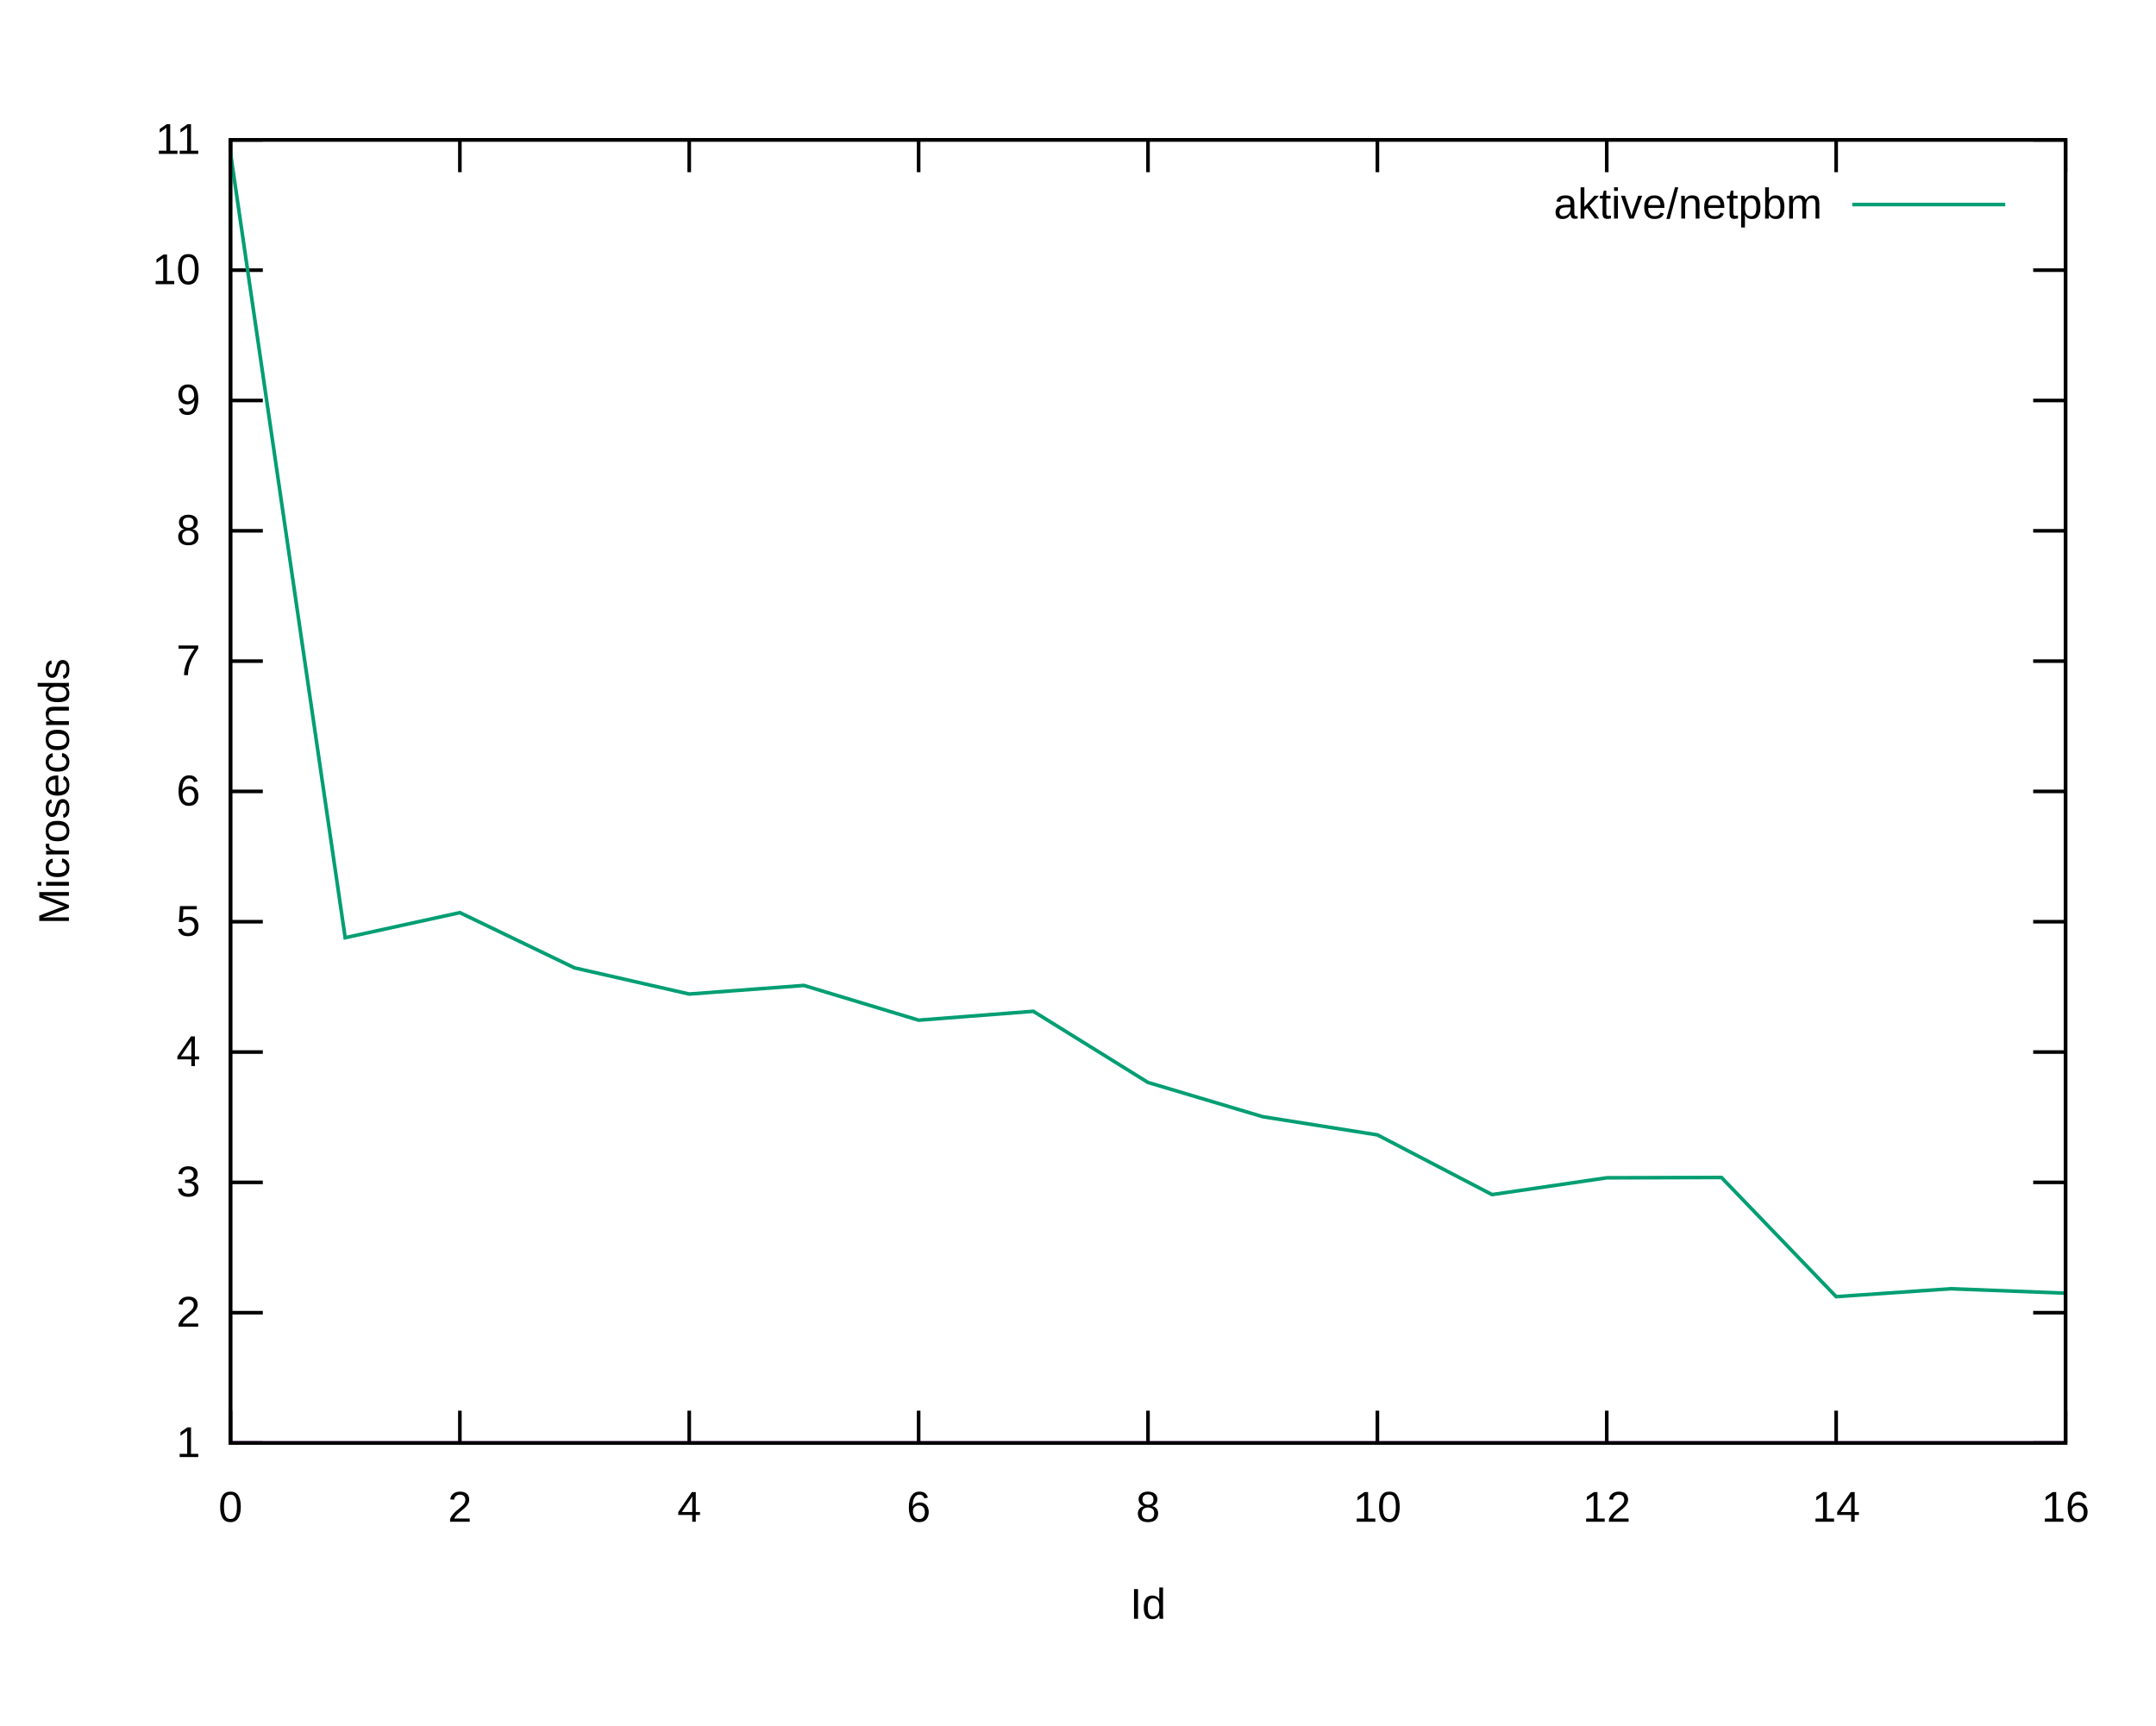
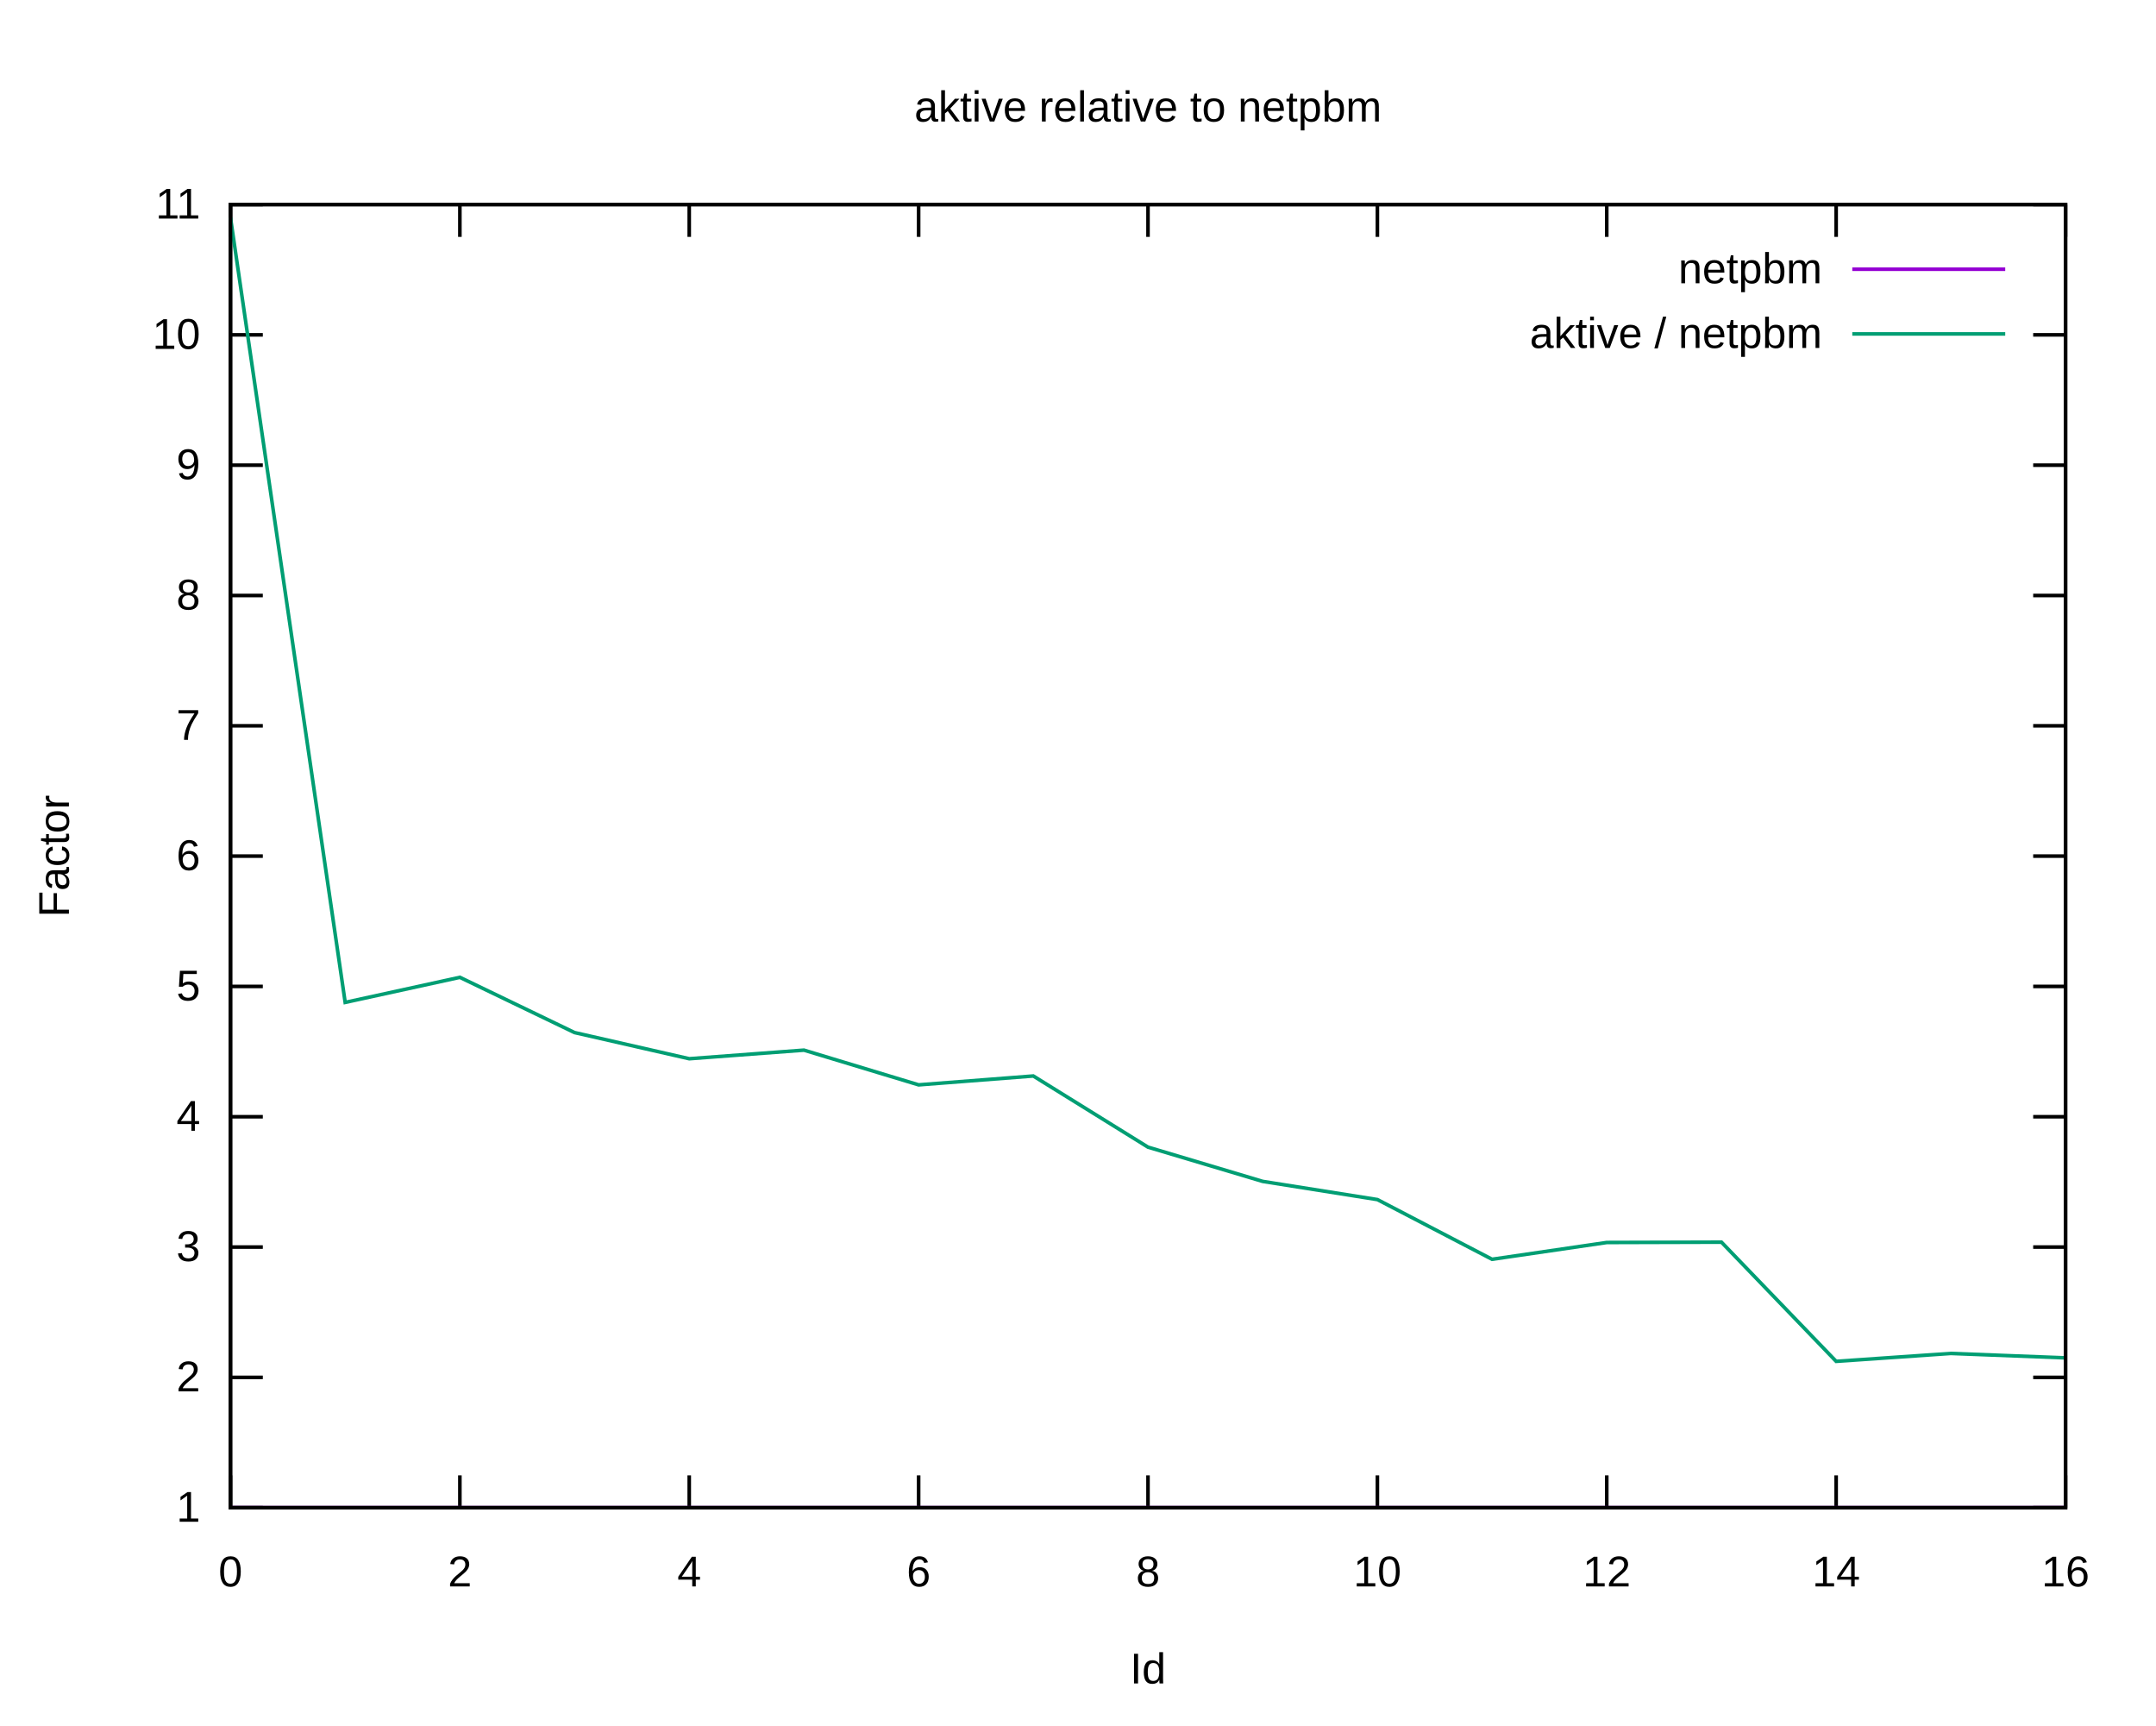
<svg xmlns="http://www.w3.org/2000/svg" xmlns:xlink="http://www.w3.org/1999/xlink" viewBox="0 0 600 480">
  <g id="gnuplot_canvas">
    <rect x="0" y="0" width="600" height="480" fill="none" />
    <defs>
      <circle id="gpDot" r="0.5" stroke-width="0.5" stroke="currentColor" />
      <path id="gpPt0" stroke-width="0.222" stroke="currentColor" d="M-1,0 h2 M0,-1 v2" />
      <path id="gpPt1" stroke-width="0.222" stroke="currentColor" d="M-1,-1 L1,1 M1,-1 L-1,1" />
      <path id="gpPt2" stroke-width="0.222" stroke="currentColor" d="M-1,0 L1,0 M0,-1 L0,1 M-1,-1 L1,1 M-1,1 L1,-1" />
      <rect id="gpPt3" stroke-width="0.222" stroke="currentColor" x="-1" y="-1" width="2" height="2" />
      <rect id="gpPt4" stroke-width="0.222" stroke="currentColor" fill="currentColor" x="-1" y="-1" width="2" height="2" />
      <circle id="gpPt5" stroke-width="0.222" stroke="currentColor" cx="0" cy="0" r="1" />
      <use xlink:href="#gpPt5" id="gpPt6" fill="currentColor" stroke="none" />
      <path id="gpPt7" stroke-width="0.222" stroke="currentColor" d="M0,-1.33 L-1.33,0.67 L1.33,0.67 z" />
      <use xlink:href="#gpPt7" id="gpPt8" fill="currentColor" stroke="none" />
      <use xlink:href="#gpPt7" id="gpPt9" stroke="currentColor" transform="rotate(180)" />
      <use xlink:href="#gpPt9" id="gpPt10" fill="currentColor" stroke="none" />
      <use xlink:href="#gpPt3" id="gpPt11" stroke="currentColor" transform="rotate(45)" />
      <use xlink:href="#gpPt11" id="gpPt12" fill="currentColor" stroke="none" />
      <path id="gpPt13" stroke-width="0.222" stroke="currentColor" d="M0,1.330 L1.265,0.411 L0.782,-1.067 L-0.782,-1.076 L-1.265,0.411 z" />
      <use xlink:href="#gpPt13" id="gpPt14" fill="currentColor" stroke="none" />
      <filter id="textbox" filterUnits="objectBoundingBox" x="0" y="0" height="1" width="1">
        <feFlood flood-color="white" flood-opacity="1" result="bgnd" />
        <feComposite in="SourceGraphic" in2="bgnd" operator="atop" />
      </filter>
      <filter id="greybox" filterUnits="objectBoundingBox" x="0" y="0" height="1" width="1">
        <feFlood flood-color="lightgrey" flood-opacity="1" result="grey" />
        <feComposite in="SourceGraphic" in2="grey" operator="atop" />
      </filter>
    </defs>
-     <g fill="none" color="white" stroke="black" stroke-width="1.00" stroke-linecap="butt" stroke-linejoin="miter">
- </g>
-     <g fill="none" color="black" stroke="currentColor" stroke-width="1.00" stroke-linecap="butt" stroke-linejoin="miter">
-       <path stroke="black" d="M64.14,401.50 L73.14,401.50 M574.82,401.50 L565.82,401.50  " />
-       <g transform="translate(55.75,405.40)" stroke="none" fill="black" font-family="Arial" font-size="12.00" text-anchor="end">
+     <g fill="none" color="white" stroke="currentColor" stroke-width="1.00" stroke-linecap="butt" stroke-linejoin="miter">
+ </g>
+     <g fill="none" color="black" stroke="currentColor" stroke-width="1.00" stroke-linecap="butt" stroke-linejoin="miter">
+       <path stroke="black" d="M64.14,419.50 L73.14,419.50 M574.82,419.50 L565.82,419.50  " />
+       <g transform="translate(55.75,423.40)" stroke="none" fill="black" font-family="Arial" font-size="12.00" text-anchor="end">
        <text>
          <tspan font-family="Arial"> 1</tspan>
        </text>
      </g>
    </g>
    <g fill="none" color="black" stroke="currentColor" stroke-width="1.00" stroke-linecap="butt" stroke-linejoin="miter">
-       <path stroke="black" d="M64.14,365.24 L73.14,365.24 M574.82,365.24 L565.82,365.24  " />
-       <g transform="translate(55.75,369.14)" stroke="none" fill="black" font-family="Arial" font-size="12.00" text-anchor="end">
+       <path stroke="black" d="M64.14,383.24 L73.14,383.24 M574.82,383.24 L565.82,383.24  " />
+       <g transform="translate(55.75,387.14)" stroke="none" fill="black" font-family="Arial" font-size="12.00" text-anchor="end">
        <text>
          <tspan font-family="Arial"> 2</tspan>
        </text>
      </g>
    </g>
    <g fill="none" color="black" stroke="currentColor" stroke-width="1.00" stroke-linecap="butt" stroke-linejoin="miter">
-       <path stroke="black" d="M64.14,328.98 L73.14,328.98 M574.82,328.98 L565.82,328.98  " />
-       <g transform="translate(55.75,332.88)" stroke="none" fill="black" font-family="Arial" font-size="12.00" text-anchor="end">
+       <path stroke="black" d="M64.14,346.98 L73.14,346.98 M574.82,346.98 L565.82,346.98  " />
+       <g transform="translate(55.75,350.88)" stroke="none" fill="black" font-family="Arial" font-size="12.00" text-anchor="end">
        <text>
          <tspan font-family="Arial"> 3</tspan>
        </text>
      </g>
    </g>
    <g fill="none" color="black" stroke="currentColor" stroke-width="1.00" stroke-linecap="butt" stroke-linejoin="miter">
-       <path stroke="black" d="M64.14,292.72 L73.14,292.72 M574.82,292.72 L565.82,292.72  " />
-       <g transform="translate(55.75,296.62)" stroke="none" fill="black" font-family="Arial" font-size="12.00" text-anchor="end">
+       <path stroke="black" d="M64.14,310.72 L73.14,310.72 M574.82,310.72 L565.82,310.72  " />
+       <g transform="translate(55.75,314.62)" stroke="none" fill="black" font-family="Arial" font-size="12.00" text-anchor="end">
        <text>
          <tspan font-family="Arial"> 4</tspan>
        </text>
      </g>
    </g>
    <g fill="none" color="black" stroke="currentColor" stroke-width="1.00" stroke-linecap="butt" stroke-linejoin="miter">
-       <path stroke="black" d="M64.14,256.46 L73.14,256.46 M574.82,256.46 L565.82,256.46  " />
-       <g transform="translate(55.75,260.36)" stroke="none" fill="black" font-family="Arial" font-size="12.00" text-anchor="end">
+       <path stroke="black" d="M64.14,274.46 L73.14,274.46 M574.82,274.46 L565.82,274.46  " />
+       <g transform="translate(55.75,278.36)" stroke="none" fill="black" font-family="Arial" font-size="12.00" text-anchor="end">
        <text>
          <tspan font-family="Arial"> 5</tspan>
        </text>
      </g>
    </g>
    <g fill="none" color="black" stroke="currentColor" stroke-width="1.00" stroke-linecap="butt" stroke-linejoin="miter">
-       <path stroke="black" d="M64.14,220.20 L73.14,220.20 M574.82,220.20 L565.82,220.20  " />
-       <g transform="translate(55.75,224.10)" stroke="none" fill="black" font-family="Arial" font-size="12.00" text-anchor="end">
+       <path stroke="black" d="M64.14,238.20 L73.14,238.20 M574.82,238.20 L565.82,238.20  " />
+       <g transform="translate(55.75,242.10)" stroke="none" fill="black" font-family="Arial" font-size="12.00" text-anchor="end">
        <text>
          <tspan font-family="Arial"> 6</tspan>
        </text>
      </g>
    </g>
    <g fill="none" color="black" stroke="currentColor" stroke-width="1.00" stroke-linecap="butt" stroke-linejoin="miter">
-       <path stroke="black" d="M64.14,183.95 L73.14,183.95 M574.82,183.95 L565.82,183.95  " />
-       <g transform="translate(55.75,187.85)" stroke="none" fill="black" font-family="Arial" font-size="12.00" text-anchor="end">
+       <path stroke="black" d="M64.14,201.95 L73.14,201.95 M574.82,201.95 L565.82,201.95  " />
+       <g transform="translate(55.75,205.85)" stroke="none" fill="black" font-family="Arial" font-size="12.00" text-anchor="end">
        <text>
          <tspan font-family="Arial"> 7</tspan>
        </text>
      </g>
    </g>
    <g fill="none" color="black" stroke="currentColor" stroke-width="1.00" stroke-linecap="butt" stroke-linejoin="miter">
-       <path stroke="black" d="M64.14,147.69 L73.14,147.69 M574.82,147.69 L565.82,147.69  " />
-       <g transform="translate(55.75,151.59)" stroke="none" fill="black" font-family="Arial" font-size="12.00" text-anchor="end">
+       <path stroke="black" d="M64.14,165.69 L73.14,165.69 M574.82,165.69 L565.82,165.69  " />
+       <g transform="translate(55.75,169.59)" stroke="none" fill="black" font-family="Arial" font-size="12.00" text-anchor="end">
        <text>
          <tspan font-family="Arial"> 8</tspan>
        </text>
      </g>
    </g>
    <g fill="none" color="black" stroke="currentColor" stroke-width="1.00" stroke-linecap="butt" stroke-linejoin="miter">
-       <path stroke="black" d="M64.14,111.43 L73.14,111.43 M574.82,111.43 L565.82,111.43  " />
-       <g transform="translate(55.75,115.33)" stroke="none" fill="black" font-family="Arial" font-size="12.00" text-anchor="end">
+       <path stroke="black" d="M64.14,129.43 L73.14,129.43 M574.82,129.43 L565.82,129.43  " />
+       <g transform="translate(55.75,133.33)" stroke="none" fill="black" font-family="Arial" font-size="12.00" text-anchor="end">
        <text>
          <tspan font-family="Arial"> 9</tspan>
        </text>
      </g>
    </g>
    <g fill="none" color="black" stroke="currentColor" stroke-width="1.00" stroke-linecap="butt" stroke-linejoin="miter">
-       <path stroke="black" d="M64.14,75.17 L73.14,75.17 M574.82,75.17 L565.82,75.17  " />
-       <g transform="translate(55.75,79.07)" stroke="none" fill="black" font-family="Arial" font-size="12.00" text-anchor="end">
+       <path stroke="black" d="M64.14,93.17 L73.14,93.17 M574.82,93.17 L565.82,93.17  " />
+       <g transform="translate(55.75,97.07)" stroke="none" fill="black" font-family="Arial" font-size="12.00" text-anchor="end">
        <text>
          <tspan font-family="Arial"> 10</tspan>
        </text>
      </g>
    </g>
    <g fill="none" color="black" stroke="currentColor" stroke-width="1.00" stroke-linecap="butt" stroke-linejoin="miter">
-       <path stroke="black" d="M64.14,38.91 L73.14,38.91 M574.82,38.91 L565.82,38.91  " />
-       <g transform="translate(55.75,42.81)" stroke="none" fill="black" font-family="Arial" font-size="12.00" text-anchor="end">
+       <path stroke="black" d="M64.14,56.91 L73.14,56.91 M574.82,56.91 L565.82,56.91  " />
+       <g transform="translate(55.75,60.81)" stroke="none" fill="black" font-family="Arial" font-size="12.00" text-anchor="end">
        <text>
          <tspan font-family="Arial"> 11</tspan>
        </text>
      </g>
    </g>
    <g fill="none" color="black" stroke="currentColor" stroke-width="1.00" stroke-linecap="butt" stroke-linejoin="miter">
-       <path stroke="black" d="M64.14,401.50 L64.14,392.50 M64.14,38.91 L64.14,47.91  " />
-       <g transform="translate(64.14,423.40)" stroke="none" fill="black" font-family="Arial" font-size="12.00" text-anchor="middle">
+       <path stroke="black" d="M64.14,419.50 L64.14,410.50 M64.14,56.91 L64.14,65.91  " />
+       <g transform="translate(64.14,441.40)" stroke="none" fill="black" font-family="Arial" font-size="12.00" text-anchor="middle">
        <text>
          <tspan font-family="Arial"> 0</tspan>
        </text>
      </g>
    </g>
    <g fill="none" color="black" stroke="currentColor" stroke-width="1.00" stroke-linecap="butt" stroke-linejoin="miter">
-       <path stroke="black" d="M127.98,401.50 L127.98,392.50 M127.98,38.91 L127.98,47.91  " />
-       <g transform="translate(127.98,423.40)" stroke="none" fill="black" font-family="Arial" font-size="12.00" text-anchor="middle">
+       <path stroke="black" d="M127.98,419.50 L127.98,410.50 M127.98,56.91 L127.98,65.91  " />
+       <g transform="translate(127.98,441.40)" stroke="none" fill="black" font-family="Arial" font-size="12.00" text-anchor="middle">
        <text>
          <tspan font-family="Arial"> 2</tspan>
        </text>
      </g>
    </g>
    <g fill="none" color="black" stroke="currentColor" stroke-width="1.00" stroke-linecap="butt" stroke-linejoin="miter">
-       <path stroke="black" d="M191.81,401.50 L191.81,392.50 M191.81,38.91 L191.81,47.91  " />
-       <g transform="translate(191.81,423.40)" stroke="none" fill="black" font-family="Arial" font-size="12.00" text-anchor="middle">
+       <path stroke="black" d="M191.81,419.50 L191.81,410.50 M191.81,56.91 L191.81,65.91  " />
+       <g transform="translate(191.81,441.40)" stroke="none" fill="black" font-family="Arial" font-size="12.00" text-anchor="middle">
        <text>
          <tspan font-family="Arial"> 4</tspan>
        </text>
      </g>
    </g>
    <g fill="none" color="black" stroke="currentColor" stroke-width="1.00" stroke-linecap="butt" stroke-linejoin="miter">
-       <path stroke="black" d="M255.65,401.50 L255.65,392.50 M255.65,38.91 L255.65,47.91  " />
-       <g transform="translate(255.65,423.40)" stroke="none" fill="black" font-family="Arial" font-size="12.00" text-anchor="middle">
+       <path stroke="black" d="M255.65,419.50 L255.65,410.50 M255.65,56.91 L255.65,65.91  " />
+       <g transform="translate(255.65,441.40)" stroke="none" fill="black" font-family="Arial" font-size="12.00" text-anchor="middle">
        <text>
          <tspan font-family="Arial"> 6</tspan>
        </text>
      </g>
    </g>
    <g fill="none" color="black" stroke="currentColor" stroke-width="1.00" stroke-linecap="butt" stroke-linejoin="miter">
-       <path stroke="black" d="M319.48,401.50 L319.48,392.50 M319.48,38.91 L319.48,47.91  " />
-       <g transform="translate(319.48,423.40)" stroke="none" fill="black" font-family="Arial" font-size="12.00" text-anchor="middle">
+       <path stroke="black" d="M319.48,419.50 L319.48,410.50 M319.48,56.91 L319.48,65.91  " />
+       <g transform="translate(319.48,441.40)" stroke="none" fill="black" font-family="Arial" font-size="12.00" text-anchor="middle">
        <text>
          <tspan font-family="Arial"> 8</tspan>
        </text>
      </g>
    </g>
    <g fill="none" color="black" stroke="currentColor" stroke-width="1.00" stroke-linecap="butt" stroke-linejoin="miter">
-       <path stroke="black" d="M383.32,401.50 L383.32,392.50 M383.32,38.91 L383.32,47.91  " />
-       <g transform="translate(383.32,423.40)" stroke="none" fill="black" font-family="Arial" font-size="12.00" text-anchor="middle">
+       <path stroke="black" d="M383.32,419.50 L383.32,410.50 M383.32,56.91 L383.32,65.91  " />
+       <g transform="translate(383.32,441.40)" stroke="none" fill="black" font-family="Arial" font-size="12.00" text-anchor="middle">
        <text>
          <tspan font-family="Arial"> 10</tspan>
        </text>
      </g>
    </g>
    <g fill="none" color="black" stroke="currentColor" stroke-width="1.00" stroke-linecap="butt" stroke-linejoin="miter">
-       <path stroke="black" d="M447.15,401.50 L447.15,392.50 M447.15,38.91 L447.15,47.91  " />
-       <g transform="translate(447.15,423.40)" stroke="none" fill="black" font-family="Arial" font-size="12.00" text-anchor="middle">
+       <path stroke="black" d="M447.15,419.50 L447.15,410.50 M447.15,56.91 L447.15,65.91  " />
+       <g transform="translate(447.15,441.40)" stroke="none" fill="black" font-family="Arial" font-size="12.00" text-anchor="middle">
        <text>
          <tspan font-family="Arial"> 12</tspan>
        </text>
      </g>
    </g>
    <g fill="none" color="black" stroke="currentColor" stroke-width="1.00" stroke-linecap="butt" stroke-linejoin="miter">
-       <path stroke="black" d="M510.99,401.50 L510.99,392.50 M510.99,38.91 L510.99,47.91  " />
-       <g transform="translate(510.99,423.40)" stroke="none" fill="black" font-family="Arial" font-size="12.00" text-anchor="middle">
+       <path stroke="black" d="M510.99,419.50 L510.99,410.50 M510.99,56.91 L510.99,65.91  " />
+       <g transform="translate(510.99,441.40)" stroke="none" fill="black" font-family="Arial" font-size="12.00" text-anchor="middle">
        <text>
          <tspan font-family="Arial"> 14</tspan>
        </text>
      </g>
    </g>
    <g fill="none" color="black" stroke="currentColor" stroke-width="1.00" stroke-linecap="butt" stroke-linejoin="miter">
-       <path stroke="black" d="M574.82,401.50 L574.82,392.50 M574.82,38.91 L574.82,47.91  " />
-       <g transform="translate(574.82,423.40)" stroke="none" fill="black" font-family="Arial" font-size="12.00" text-anchor="middle">
+       <path stroke="black" d="M574.82,419.50 L574.82,410.50 M574.82,56.91 L574.82,65.91  " />
+       <g transform="translate(574.82,441.40)" stroke="none" fill="black" font-family="Arial" font-size="12.00" text-anchor="middle">
        <text>
          <tspan font-family="Arial"> 16</tspan>
        </text>
      </g>
    </g>
    <g fill="none" color="black" stroke="currentColor" stroke-width="1.00" stroke-linecap="butt" stroke-linejoin="miter">
</g>
    <g fill="none" color="black" stroke="currentColor" stroke-width="1.00" stroke-linecap="butt" stroke-linejoin="miter">
-       <path stroke="black" d="M64.14,38.91 L64.14,401.50 L574.82,401.50 L574.82,38.91 L64.14,38.91 Z  " />
-     </g>
-     <g fill="none" color="black" stroke="currentColor" stroke-width="1.00" stroke-linecap="butt" stroke-linejoin="miter">
-       <g transform="translate(19.18,220.21) rotate(270)" stroke="none" fill="black" font-family="Arial" font-size="12.00" text-anchor="middle">
-         <text>
-           <tspan font-family="Arial">Microseconds</tspan>
-         </text>
-       </g>
-     </g>
-     <g fill="none" color="black" stroke="currentColor" stroke-width="1.00" stroke-linecap="butt" stroke-linejoin="miter">
-       <g transform="translate(319.48,450.40)" stroke="none" fill="black" font-family="Arial" font-size="12.00" text-anchor="middle">
+       <path stroke="black" d="M64.14,56.91 L64.14,419.50 L574.82,419.50 L574.82,56.91 L64.14,56.91 Z  " />
+     </g>
+     <g fill="none" color="black" stroke="currentColor" stroke-width="1.00" stroke-linecap="butt" stroke-linejoin="miter">
+       <g transform="translate(19.18,238.21) rotate(270)" stroke="none" fill="black" font-family="Arial" font-size="12.00" text-anchor="middle">
+         <text>
+           <tspan font-family="Arial">Factor</tspan>
+         </text>
+       </g>
+     </g>
+     <g fill="none" color="black" stroke="currentColor" stroke-width="1.00" stroke-linecap="butt" stroke-linejoin="miter">
+       <g transform="translate(319.48,468.40)" stroke="none" fill="black" font-family="Arial" font-size="12.00" text-anchor="middle">
        <text>
          <tspan font-family="Arial">Id</tspan>
        </text>
      </g>
    </g>
    <g fill="none" color="black" stroke="currentColor" stroke-width="1.00" stroke-linecap="butt" stroke-linejoin="miter">
</g>
    <g id="gnuplot_plot_1">
      <g fill="none" color="black" stroke="currentColor" stroke-width="1.00" stroke-linecap="butt" stroke-linejoin="miter">
-         <path stroke="rgb(148,   0, 211)" d="M64.14,401.50 L96.06,401.50 L127.98,401.50 L159.89,401.50 L191.81,401.50 L223.73,401.50 L255.65,401.50 L287.56,401.50   L319.48,401.50 L351.40,401.50 L383.32,401.50 L415.23,401.50 L447.15,401.50 L479.07,401.50 L510.99,401.50 L542.90,401.50   L574.82,401.50  " />
-       </g>
-     </g>
-     <g id="gnuplot_plot_2">
-       <g fill="none" color="black" stroke="currentColor" stroke-width="1.00" stroke-linecap="butt" stroke-linejoin="miter">
-         <g transform="translate(507.09,60.81)" stroke="none" fill="black" font-family="Arial" font-size="12.00" text-anchor="end">
+         <g transform="translate(507.09,78.81)" stroke="none" fill="black" font-family="Arial" font-size="12.00" text-anchor="end">
          <text>
-             <tspan font-family="Arial">aktive/netpbm</tspan>
+             <tspan font-family="Arial">netpbm</tspan>
          </text>
        </g>
      </g>
      <g fill="none" color="black" stroke="currentColor" stroke-width="1.00" stroke-linecap="butt" stroke-linejoin="miter">
-         <path stroke="rgb(  0, 158, 115)" d="M515.48,56.91 L558.04,56.91 M64.14,42.54 L96.06,260.91 L127.98,253.93 L159.89,269.30 L191.81,276.58 L223.73,274.19   L255.65,283.85 L287.56,281.38 L319.48,301.18 L351.40,310.71 L383.32,315.77 L415.23,332.38 L447.15,327.71 L479.07,327.62   L510.99,360.78 L542.90,358.58 L574.82,359.81  " />
+         <path stroke="rgb(148,   0, 211)" d="M515.48,74.91 L558.04,74.91 M64.14,419.50 L96.06,419.50 L127.98,419.50 L159.89,419.50 L191.81,419.50 L223.73,419.50   L255.65,419.50 L287.56,419.50 L319.48,419.50 L351.40,419.50 L383.32,419.50 L415.23,419.50 L447.15,419.50 L479.07,419.50   L510.99,419.50 L542.90,419.50 L574.82,419.50  " />
+       </g>
+     </g>
+     <g id="gnuplot_plot_2">
+       <g fill="none" color="black" stroke="currentColor" stroke-width="1.00" stroke-linecap="butt" stroke-linejoin="miter">
+         <g transform="translate(507.09,96.81)" stroke="none" fill="black" font-family="Arial" font-size="12.00" text-anchor="end">
+           <text>
+             <tspan font-family="Arial">aktive / netpbm</tspan>
+           </text>
+         </g>
+       </g>
+       <g fill="none" color="black" stroke="currentColor" stroke-width="1.00" stroke-linecap="butt" stroke-linejoin="miter">
+         <path stroke="rgb(  0, 158, 115)" d="M515.48,92.91 L558.04,92.91 M64.14,60.54 L96.06,278.91 L127.98,271.93 L159.89,287.30 L191.81,294.58 L223.73,292.19   L255.65,301.85 L287.56,299.38 L319.48,319.18 L351.40,328.71 L383.32,333.77 L415.23,350.38 L447.15,345.71 L479.07,345.62   L510.99,378.78 L542.90,376.58 L574.82,377.81  " />
      </g>
    </g>
    <g fill="none" color="white" stroke="rgb(  0, 158, 115)" stroke-width="2.00" stroke-linecap="butt" stroke-linejoin="miter">
</g>
    <g fill="none" color="black" stroke="currentColor" stroke-width="2.00" stroke-linecap="butt" stroke-linejoin="miter">
</g>
    <g fill="none" color="black" stroke="black" stroke-width="1.00" stroke-linecap="butt" stroke-linejoin="miter">
</g>
    <g fill="none" color="black" stroke="currentColor" stroke-width="1.00" stroke-linecap="butt" stroke-linejoin="miter">
-       <path stroke="black" d="M64.14,38.91 L64.14,401.50 L574.82,401.50 L574.82,38.91 L64.14,38.91 Z  " />
+       <path stroke="black" d="M64.14,56.91 L64.14,419.50 L574.82,419.50 L574.82,56.91 L64.14,56.91 Z  " />
+     </g>
+     <g fill="none" color="black" stroke="currentColor" stroke-width="1.00" stroke-linecap="butt" stroke-linejoin="miter">
+       <g transform="translate(319.48,33.81)" stroke="none" fill="black" font-family="Arial" font-size="12.00" text-anchor="middle">
+         <text>
+           <tspan font-family="Arial">aktive relative to netpbm</tspan>
+         </text>
+       </g>
    </g>
    <g fill="none" color="black" stroke="currentColor" stroke-width="1.00" stroke-linecap="butt" stroke-linejoin="miter">
</g>
  </g>
</svg>
